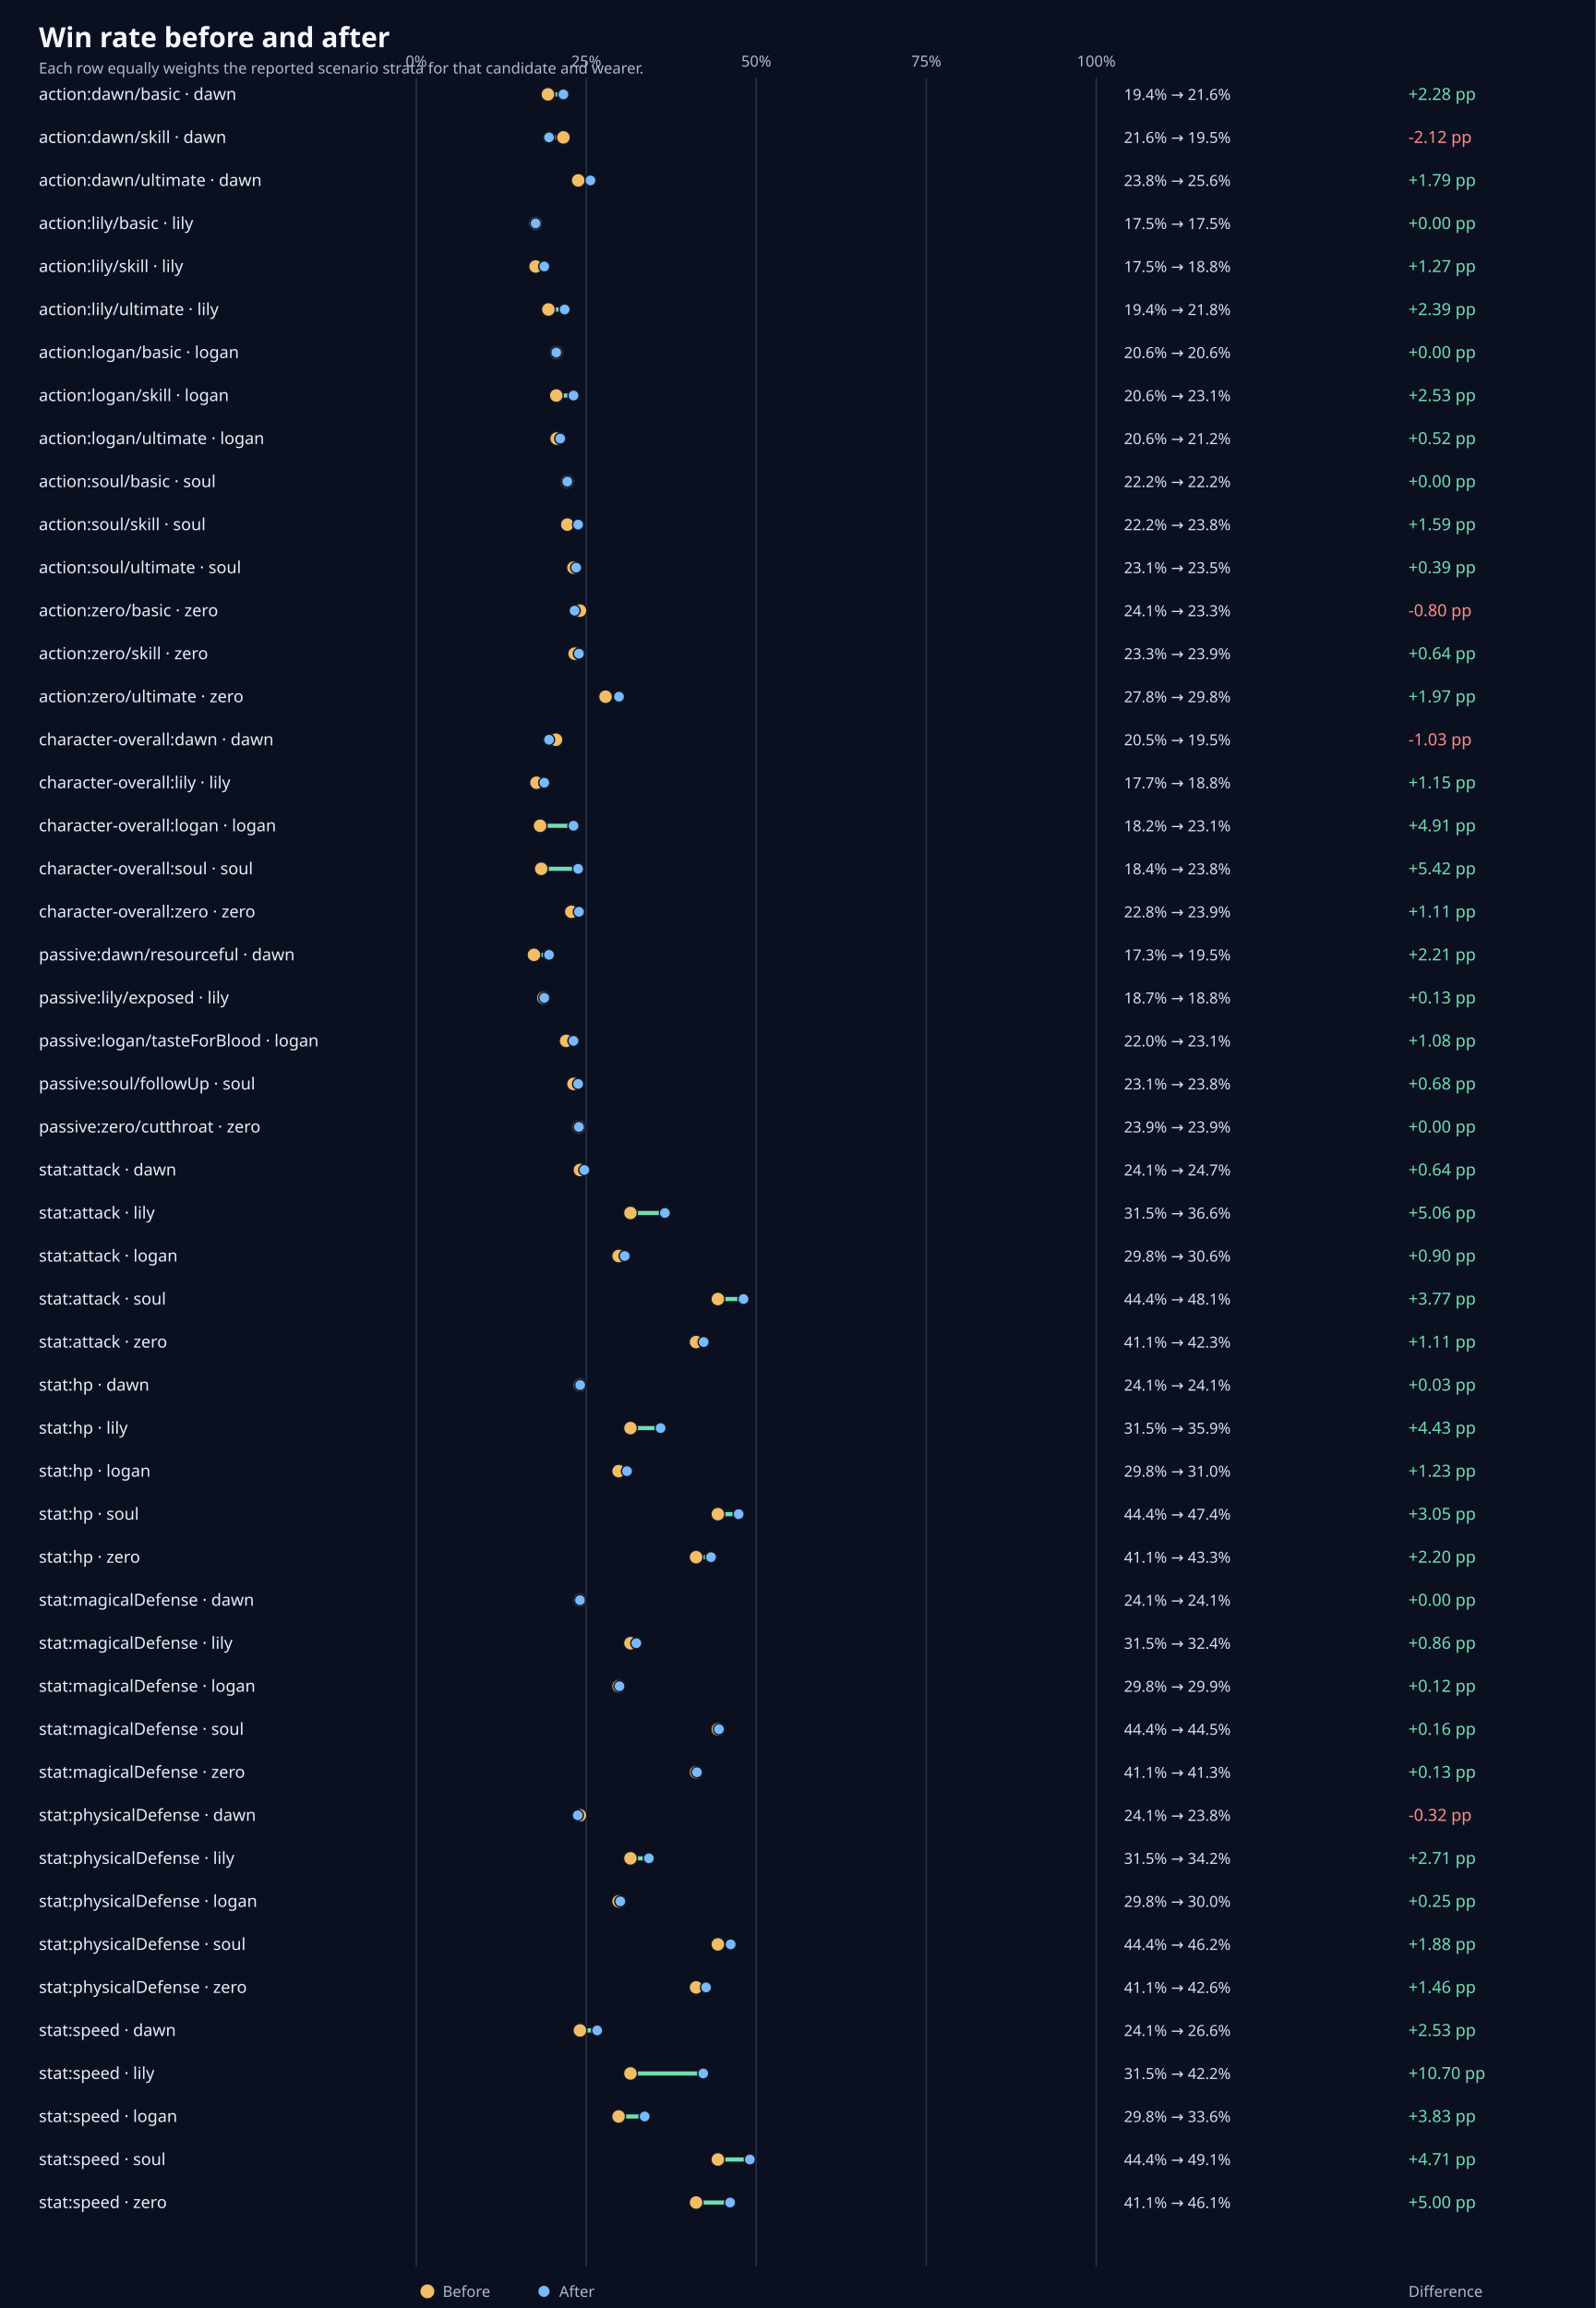
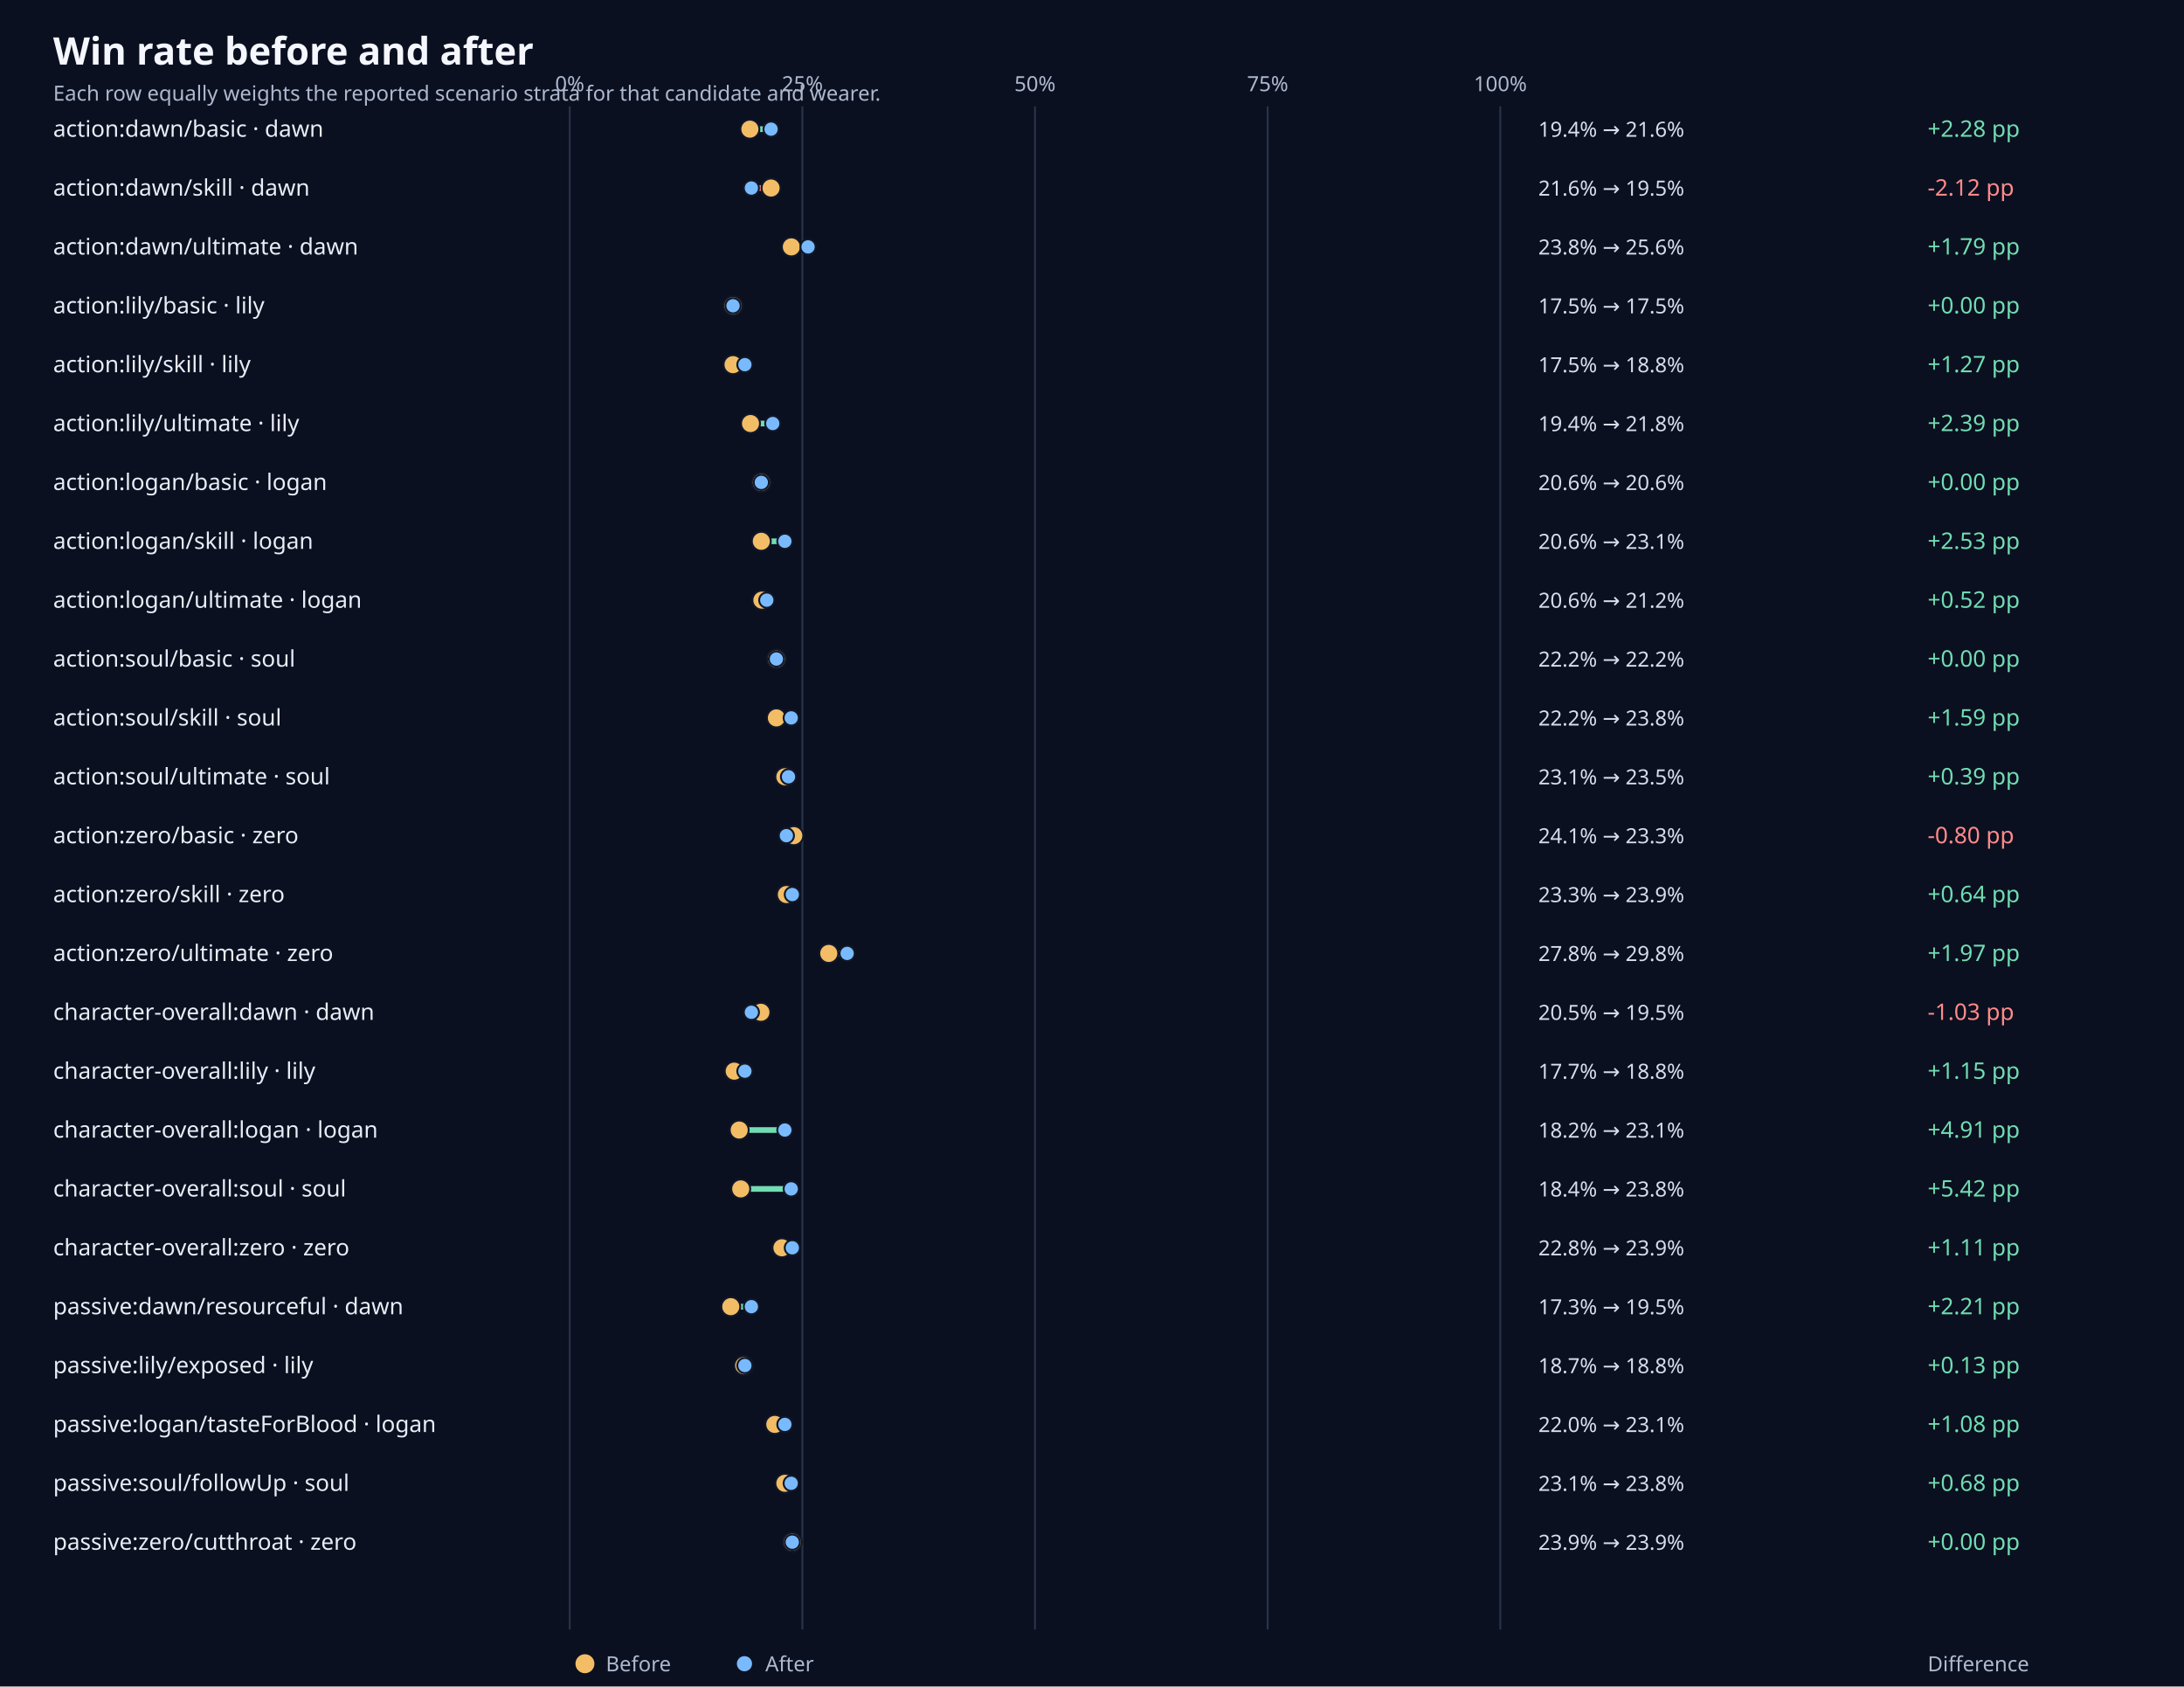
- <svg xmlns="http://www.w3.org/2000/svg" viewBox="0 0 1150 1663" role="img" aria-labelledby="title description">
+ <svg xmlns="http://www.w3.org/2000/svg" viewBox="0 0 1150 888" role="img" aria-labelledby="title description">
  <rect width="100%" height="100%" fill="#0b1020" />
  <text x="28" y="34" fill="#f5f7ff" font-size="20" font-family="system-ui,sans-serif" font-weight="700">Win rate before and after</text>
  <text x="28" y="53" fill="#aeb9ce" font-size="11" font-family="system-ui,sans-serif">Each row equally weights the reported scenario strata for that candidate and wearer.</text>
-   <line x1="300" y1="56" x2="300" y2="1633" stroke="#27334a" stroke-width="1" />
+   <line x1="300" y1="56" x2="300" y2="858" stroke="#27334a" stroke-width="1" />
  <text x="300" y="48" fill="#aeb9ce" font-size="11" text-anchor="middle" font-family="system-ui,sans-serif">0%</text>
-   <line x1="422.5" y1="56" x2="422.5" y2="1633" stroke="#27334a" stroke-width="1" />
+   <line x1="422.5" y1="56" x2="422.5" y2="858" stroke="#27334a" stroke-width="1" />
  <text x="422.5" y="48" fill="#aeb9ce" font-size="11" text-anchor="middle" font-family="system-ui,sans-serif">25%</text>
-   <line x1="545" y1="56" x2="545" y2="1633" stroke="#27334a" stroke-width="1" />
+   <line x1="545" y1="56" x2="545" y2="858" stroke="#27334a" stroke-width="1" />
  <text x="545" y="48" fill="#aeb9ce" font-size="11" text-anchor="middle" font-family="system-ui,sans-serif">50%</text>
-   <line x1="667.5" y1="56" x2="667.5" y2="1633" stroke="#27334a" stroke-width="1" />
+   <line x1="667.5" y1="56" x2="667.5" y2="858" stroke="#27334a" stroke-width="1" />
  <text x="667.5" y="48" fill="#aeb9ce" font-size="11" text-anchor="middle" font-family="system-ui,sans-serif">75%</text>
-   <line x1="790" y1="56" x2="790" y2="1633" stroke="#27334a" stroke-width="1" />
+   <line x1="790" y1="56" x2="790" y2="858" stroke="#27334a" stroke-width="1" />
  <text x="790" y="48" fill="#aeb9ce" font-size="11" text-anchor="middle" font-family="system-ui,sans-serif">100%</text>
  <text x="28" y="72" fill="#e8edf7" font-size="12" font-family="system-ui,sans-serif">action:dawn/basic · dawn</text>
  <line x1="394.859" y1="68" x2="406.01" y2="68" stroke="#71ddb2" stroke-width="3" />
  <circle cx="394.859" cy="68" r="5" fill="#f3bd66" stroke="#101728" stroke-width="1" />
  <circle cx="406.01" cy="68" r="4" fill="#79baff" stroke="#101728" stroke-width="1" />
  <text x="810" y="72" fill="#d6deec" font-size="11" font-family="system-ui,sans-serif">19.4% → 21.6%</text>
  <text x="1015" y="72" fill="#71ddb2" font-size="12" font-family="system-ui,sans-serif">+2.28 pp</text>
  <text x="28" y="103" fill="#e8edf7" font-size="12" font-family="system-ui,sans-serif">action:dawn/skill · dawn</text>
  <line x1="406.01" y1="99" x2="395.644" y2="99" stroke="#ff8b8b" stroke-width="3" />
  <circle cx="406.01" cy="99" r="5" fill="#f3bd66" stroke="#101728" stroke-width="1" />
  <circle cx="395.644" cy="99" r="4" fill="#79baff" stroke="#101728" stroke-width="1" />
  <text x="810" y="103" fill="#d6deec" font-size="11" font-family="system-ui,sans-serif">21.6% → 19.5%</text>
  <text x="1015" y="103" fill="#ff8b8b" font-size="12" font-family="system-ui,sans-serif">-2.12 pp</text>
  <text x="28" y="134" fill="#e8edf7" font-size="12" font-family="system-ui,sans-serif">action:dawn/ultimate · dawn</text>
  <line x1="416.689" y1="130" x2="425.484" y2="130" stroke="#71ddb2" stroke-width="3" />
  <circle cx="416.689" cy="130" r="5" fill="#f3bd66" stroke="#101728" stroke-width="1" />
  <circle cx="425.484" cy="130" r="4" fill="#79baff" stroke="#101728" stroke-width="1" />
  <text x="810" y="134" fill="#d6deec" font-size="11" font-family="system-ui,sans-serif">23.8% → 25.6%</text>
  <text x="1015" y="134" fill="#71ddb2" font-size="12" font-family="system-ui,sans-serif">+1.79 pp</text>
  <text x="28" y="165" fill="#e8edf7" font-size="12" font-family="system-ui,sans-serif">action:lily/basic · lily</text>
  <line x1="385.984" y1="161" x2="385.984" y2="161" stroke="#71ddb2" stroke-width="3" />
  <circle cx="385.984" cy="161" r="5" fill="#f3bd66" stroke="#101728" stroke-width="1" />
  <circle cx="385.984" cy="161" r="4" fill="#79baff" stroke="#101728" stroke-width="1" />
  <text x="810" y="165" fill="#d6deec" font-size="11" font-family="system-ui,sans-serif">17.5% → 17.5%</text>
  <text x="1015" y="165" fill="#71ddb2" font-size="12" font-family="system-ui,sans-serif">+0.00 pp</text>
  <text x="28" y="196" fill="#e8edf7" font-size="12" font-family="system-ui,sans-serif">action:lily/skill · lily</text>
  <line x1="385.984" y1="192" x2="392.226" y2="192" stroke="#71ddb2" stroke-width="3" />
  <circle cx="385.984" cy="192" r="5" fill="#f3bd66" stroke="#101728" stroke-width="1" />
  <circle cx="392.226" cy="192" r="4" fill="#79baff" stroke="#101728" stroke-width="1" />
  <text x="810" y="196" fill="#d6deec" font-size="11" font-family="system-ui,sans-serif">17.5% → 18.8%</text>
  <text x="1015" y="196" fill="#71ddb2" font-size="12" font-family="system-ui,sans-serif">+1.27 pp</text>
  <text x="28" y="227" fill="#e8edf7" font-size="12" font-family="system-ui,sans-serif">action:lily/ultimate · lily</text>
  <line x1="395.191" y1="223" x2="406.895" y2="223" stroke="#71ddb2" stroke-width="3" />
  <circle cx="395.191" cy="223" r="5" fill="#f3bd66" stroke="#101728" stroke-width="1" />
  <circle cx="406.895" cy="223" r="4" fill="#79baff" stroke="#101728" stroke-width="1" />
  <text x="810" y="227" fill="#d6deec" font-size="11" font-family="system-ui,sans-serif">19.4% → 21.8%</text>
  <text x="1015" y="227" fill="#71ddb2" font-size="12" font-family="system-ui,sans-serif">+2.39 pp</text>
  <text x="28" y="258" fill="#e8edf7" font-size="12" font-family="system-ui,sans-serif">action:logan/basic · logan</text>
  <line x1="400.873" y1="254" x2="400.873" y2="254" stroke="#71ddb2" stroke-width="3" />
  <circle cx="400.873" cy="254" r="5" fill="#f3bd66" stroke="#101728" stroke-width="1" />
  <circle cx="400.873" cy="254" r="4" fill="#79baff" stroke="#101728" stroke-width="1" />
  <text x="810" y="258" fill="#d6deec" font-size="11" font-family="system-ui,sans-serif">20.6% → 20.6%</text>
  <text x="1015" y="258" fill="#71ddb2" font-size="12" font-family="system-ui,sans-serif">+0.00 pp</text>
  <text x="28" y="289" fill="#e8edf7" font-size="12" font-family="system-ui,sans-serif">action:logan/skill · logan</text>
  <line x1="400.873" y1="285" x2="413.275" y2="285" stroke="#71ddb2" stroke-width="3" />
  <circle cx="400.873" cy="285" r="5" fill="#f3bd66" stroke="#101728" stroke-width="1" />
  <circle cx="413.275" cy="285" r="4" fill="#79baff" stroke="#101728" stroke-width="1" />
  <text x="810" y="289" fill="#d6deec" font-size="11" font-family="system-ui,sans-serif">20.6% → 23.1%</text>
  <text x="1015" y="289" fill="#71ddb2" font-size="12" font-family="system-ui,sans-serif">+2.53 pp</text>
  <text x="28" y="320" fill="#e8edf7" font-size="12" font-family="system-ui,sans-serif">action:logan/ultimate · logan</text>
  <line x1="401.176" y1="316" x2="403.747" y2="316" stroke="#71ddb2" stroke-width="3" />
  <circle cx="401.176" cy="316" r="5" fill="#f3bd66" stroke="#101728" stroke-width="1" />
  <circle cx="403.747" cy="316" r="4" fill="#79baff" stroke="#101728" stroke-width="1" />
  <text x="810" y="320" fill="#d6deec" font-size="11" font-family="system-ui,sans-serif">20.6% → 21.2%</text>
  <text x="1015" y="320" fill="#71ddb2" font-size="12" font-family="system-ui,sans-serif">+0.52 pp</text>
  <text x="28" y="351" fill="#e8edf7" font-size="12" font-family="system-ui,sans-serif">action:soul/basic · soul</text>
  <line x1="408.818" y1="347" x2="408.818" y2="347" stroke="#71ddb2" stroke-width="3" />
  <circle cx="408.818" cy="347" r="5" fill="#f3bd66" stroke="#101728" stroke-width="1" />
  <circle cx="408.818" cy="347" r="4" fill="#79baff" stroke="#101728" stroke-width="1" />
  <text x="810" y="351" fill="#d6deec" font-size="11" font-family="system-ui,sans-serif">22.2% → 22.2%</text>
  <text x="1015" y="351" fill="#71ddb2" font-size="12" font-family="system-ui,sans-serif">+0.00 pp</text>
  <text x="28" y="382" fill="#e8edf7" font-size="12" font-family="system-ui,sans-serif">action:soul/skill · soul</text>
  <line x1="408.818" y1="378" x2="416.614" y2="378" stroke="#71ddb2" stroke-width="3" />
  <circle cx="408.818" cy="378" r="5" fill="#f3bd66" stroke="#101728" stroke-width="1" />
  <circle cx="416.614" cy="378" r="4" fill="#79baff" stroke="#101728" stroke-width="1" />
  <text x="810" y="382" fill="#d6deec" font-size="11" font-family="system-ui,sans-serif">22.2% → 23.8%</text>
  <text x="1015" y="382" fill="#71ddb2" font-size="12" font-family="system-ui,sans-serif">+1.59 pp</text>
  <text x="28" y="413" fill="#e8edf7" font-size="12" font-family="system-ui,sans-serif">action:soul/ultimate · soul</text>
  <line x1="413.273" y1="409" x2="415.182" y2="409" stroke="#71ddb2" stroke-width="3" />
  <circle cx="413.273" cy="409" r="5" fill="#f3bd66" stroke="#101728" stroke-width="1" />
  <circle cx="415.182" cy="409" r="4" fill="#79baff" stroke="#101728" stroke-width="1" />
  <text x="810" y="413" fill="#d6deec" font-size="11" font-family="system-ui,sans-serif">23.1% → 23.5%</text>
  <text x="1015" y="413" fill="#71ddb2" font-size="12" font-family="system-ui,sans-serif">+0.39 pp</text>
  <text x="28" y="444" fill="#e8edf7" font-size="12" font-family="system-ui,sans-serif">action:zero/basic · zero</text>
  <line x1="417.975" y1="440" x2="414.073" y2="440" stroke="#ff8b8b" stroke-width="3" />
  <circle cx="417.975" cy="440" r="5" fill="#f3bd66" stroke="#101728" stroke-width="1" />
  <circle cx="414.073" cy="440" r="4" fill="#79baff" stroke="#101728" stroke-width="1" />
  <text x="810" y="444" fill="#d6deec" font-size="11" font-family="system-ui,sans-serif">24.1% → 23.3%</text>
  <text x="1015" y="444" fill="#ff8b8b" font-size="12" font-family="system-ui,sans-serif">-0.80 pp</text>
  <text x="28" y="475" fill="#e8edf7" font-size="12" font-family="system-ui,sans-serif">action:zero/skill · zero</text>
  <line x1="414.073" y1="471" x2="417.194" y2="471" stroke="#71ddb2" stroke-width="3" />
  <circle cx="414.073" cy="471" r="5" fill="#f3bd66" stroke="#101728" stroke-width="1" />
  <circle cx="417.194" cy="471" r="4" fill="#79baff" stroke="#101728" stroke-width="1" />
  <text x="810" y="475" fill="#d6deec" font-size="11" font-family="system-ui,sans-serif">23.3% → 23.9%</text>
  <text x="1015" y="475" fill="#71ddb2" font-size="12" font-family="system-ui,sans-serif">+0.64 pp</text>
  <text x="28" y="506" fill="#e8edf7" font-size="12" font-family="system-ui,sans-serif">action:zero/ultimate · zero</text>
  <line x1="436.389" y1="502" x2="446.064" y2="502" stroke="#71ddb2" stroke-width="3" />
  <circle cx="436.389" cy="502" r="5" fill="#f3bd66" stroke="#101728" stroke-width="1" />
  <circle cx="446.064" cy="502" r="4" fill="#79baff" stroke="#101728" stroke-width="1" />
  <text x="810" y="506" fill="#d6deec" font-size="11" font-family="system-ui,sans-serif">27.8% → 29.8%</text>
  <text x="1015" y="506" fill="#71ddb2" font-size="12" font-family="system-ui,sans-serif">+1.97 pp</text>
  <text x="28" y="537" fill="#e8edf7" font-size="12" font-family="system-ui,sans-serif">character-overall:dawn · dawn</text>
  <line x1="400.67" y1="533" x2="395.644" y2="533" stroke="#ff8b8b" stroke-width="3" />
  <circle cx="400.67" cy="533" r="5" fill="#f3bd66" stroke="#101728" stroke-width="1" />
  <circle cx="395.644" cy="533" r="4" fill="#79baff" stroke="#101728" stroke-width="1" />
  <text x="810" y="537" fill="#d6deec" font-size="11" font-family="system-ui,sans-serif">20.5% → 19.5%</text>
  <text x="1015" y="537" fill="#ff8b8b" font-size="12" font-family="system-ui,sans-serif">-1.03 pp</text>
  <text x="28" y="568" fill="#e8edf7" font-size="12" font-family="system-ui,sans-serif">character-overall:lily · lily</text>
  <line x1="386.608" y1="564" x2="392.226" y2="564" stroke="#71ddb2" stroke-width="3" />
  <circle cx="386.608" cy="564" r="5" fill="#f3bd66" stroke="#101728" stroke-width="1" />
  <circle cx="392.226" cy="564" r="4" fill="#79baff" stroke="#101728" stroke-width="1" />
  <text x="810" y="568" fill="#d6deec" font-size="11" font-family="system-ui,sans-serif">17.7% → 18.8%</text>
  <text x="1015" y="568" fill="#71ddb2" font-size="12" font-family="system-ui,sans-serif">+1.15 pp</text>
  <text x="28" y="599" fill="#e8edf7" font-size="12" font-family="system-ui,sans-serif">character-overall:logan · logan</text>
  <line x1="389.228" y1="595" x2="413.275" y2="595" stroke="#71ddb2" stroke-width="3" />
  <circle cx="389.228" cy="595" r="5" fill="#f3bd66" stroke="#101728" stroke-width="1" />
  <circle cx="413.275" cy="595" r="4" fill="#79baff" stroke="#101728" stroke-width="1" />
  <text x="810" y="599" fill="#d6deec" font-size="11" font-family="system-ui,sans-serif">18.2% → 23.1%</text>
  <text x="1015" y="599" fill="#71ddb2" font-size="12" font-family="system-ui,sans-serif">+4.91 pp</text>
  <text x="28" y="630" fill="#e8edf7" font-size="12" font-family="system-ui,sans-serif">character-overall:soul · soul</text>
  <line x1="390.045" y1="626" x2="416.614" y2="626" stroke="#71ddb2" stroke-width="3" />
  <circle cx="390.045" cy="626" r="5" fill="#f3bd66" stroke="#101728" stroke-width="1" />
  <circle cx="416.614" cy="626" r="4" fill="#79baff" stroke="#101728" stroke-width="1" />
  <text x="810" y="630" fill="#d6deec" font-size="11" font-family="system-ui,sans-serif">18.4% → 23.8%</text>
  <text x="1015" y="630" fill="#71ddb2" font-size="12" font-family="system-ui,sans-serif">+5.42 pp</text>
  <text x="28" y="661" fill="#e8edf7" font-size="12" font-family="system-ui,sans-serif">character-overall:zero · zero</text>
  <line x1="411.732" y1="657" x2="417.194" y2="657" stroke="#71ddb2" stroke-width="3" />
  <circle cx="411.732" cy="657" r="5" fill="#f3bd66" stroke="#101728" stroke-width="1" />
  <circle cx="417.194" cy="657" r="4" fill="#79baff" stroke="#101728" stroke-width="1" />
  <text x="810" y="661" fill="#d6deec" font-size="11" font-family="system-ui,sans-serif">22.8% → 23.9%</text>
  <text x="1015" y="661" fill="#71ddb2" font-size="12" font-family="system-ui,sans-serif">+1.11 pp</text>
  <text x="28" y="692" fill="#e8edf7" font-size="12" font-family="system-ui,sans-serif">passive:dawn/resourceful · dawn</text>
  <line x1="384.808" y1="688" x2="395.644" y2="688" stroke="#71ddb2" stroke-width="3" />
  <circle cx="384.808" cy="688" r="5" fill="#f3bd66" stroke="#101728" stroke-width="1" />
  <circle cx="395.644" cy="688" r="4" fill="#79baff" stroke="#101728" stroke-width="1" />
  <text x="810" y="692" fill="#d6deec" font-size="11" font-family="system-ui,sans-serif">17.3% → 19.5%</text>
  <text x="1015" y="692" fill="#71ddb2" font-size="12" font-family="system-ui,sans-serif">+2.21 pp</text>
  <text x="28" y="723" fill="#e8edf7" font-size="12" font-family="system-ui,sans-serif">passive:lily/exposed · lily</text>
  <line x1="391.602" y1="719" x2="392.226" y2="719" stroke="#71ddb2" stroke-width="3" />
  <circle cx="391.602" cy="719" r="5" fill="#f3bd66" stroke="#101728" stroke-width="1" />
  <circle cx="392.226" cy="719" r="4" fill="#79baff" stroke="#101728" stroke-width="1" />
  <text x="810" y="723" fill="#d6deec" font-size="11" font-family="system-ui,sans-serif">18.7% → 18.8%</text>
  <text x="1015" y="723" fill="#71ddb2" font-size="12" font-family="system-ui,sans-serif">+0.13 pp</text>
  <text x="28" y="754" fill="#e8edf7" font-size="12" font-family="system-ui,sans-serif">passive:logan/tasteForBlood · logan</text>
  <line x1="407.981" y1="750" x2="413.275" y2="750" stroke="#71ddb2" stroke-width="3" />
  <circle cx="407.981" cy="750" r="5" fill="#f3bd66" stroke="#101728" stroke-width="1" />
  <circle cx="413.275" cy="750" r="4" fill="#79baff" stroke="#101728" stroke-width="1" />
  <text x="810" y="754" fill="#d6deec" font-size="11" font-family="system-ui,sans-serif">22.0% → 23.1%</text>
  <text x="1015" y="754" fill="#71ddb2" font-size="12" font-family="system-ui,sans-serif">+1.08 pp</text>
  <text x="28" y="785" fill="#e8edf7" font-size="12" font-family="system-ui,sans-serif">passive:soul/followUp · soul</text>
  <line x1="413.273" y1="781" x2="416.614" y2="781" stroke="#71ddb2" stroke-width="3" />
  <circle cx="413.273" cy="781" r="5" fill="#f3bd66" stroke="#101728" stroke-width="1" />
  <circle cx="416.614" cy="781" r="4" fill="#79baff" stroke="#101728" stroke-width="1" />
  <text x="810" y="785" fill="#d6deec" font-size="11" font-family="system-ui,sans-serif">23.1% → 23.8%</text>
  <text x="1015" y="785" fill="#71ddb2" font-size="12" font-family="system-ui,sans-serif">+0.68 pp</text>
  <text x="28" y="816" fill="#e8edf7" font-size="12" font-family="system-ui,sans-serif">passive:zero/cutthroat · zero</text>
  <line x1="417.194" y1="812" x2="417.194" y2="812" stroke="#71ddb2" stroke-width="3" />
  <circle cx="417.194" cy="812" r="5" fill="#f3bd66" stroke="#101728" stroke-width="1" />
  <circle cx="417.194" cy="812" r="4" fill="#79baff" stroke="#101728" stroke-width="1" />
  <text x="810" y="816" fill="#d6deec" font-size="11" font-family="system-ui,sans-serif">23.9% → 23.9%</text>
  <text x="1015" y="816" fill="#71ddb2" font-size="12" font-family="system-ui,sans-serif">+0.00 pp</text>
-   <text x="28" y="847" fill="#e8edf7" font-size="12" font-family="system-ui,sans-serif">stat:attack · dawn</text>
-   <line x1="417.946" y1="843" x2="421.087" y2="843" stroke="#71ddb2" stroke-width="3" />
-   <circle cx="417.946" cy="843" r="5" fill="#f3bd66" stroke="#101728" stroke-width="1" />
-   <circle cx="421.087" cy="843" r="4" fill="#79baff" stroke="#101728" stroke-width="1" />
-   <text x="810" y="847" fill="#d6deec" font-size="11" font-family="system-ui,sans-serif">24.1% → 24.7%</text>
-   <text x="1015" y="847" fill="#71ddb2" font-size="12" font-family="system-ui,sans-serif">+0.64 pp</text>
-   <text x="28" y="878" fill="#e8edf7" font-size="12" font-family="system-ui,sans-serif">stat:attack · lily</text>
-   <line x1="454.334" y1="874" x2="479.146" y2="874" stroke="#71ddb2" stroke-width="3" />
-   <circle cx="454.334" cy="874" r="5" fill="#f3bd66" stroke="#101728" stroke-width="1" />
-   <circle cx="479.146" cy="874" r="4" fill="#79baff" stroke="#101728" stroke-width="1" />
-   <text x="810" y="878" fill="#d6deec" font-size="11" font-family="system-ui,sans-serif">31.5% → 36.6%</text>
-   <text x="1015" y="878" fill="#71ddb2" font-size="12" font-family="system-ui,sans-serif">+5.06 pp</text>
-   <text x="28" y="909" fill="#e8edf7" font-size="12" font-family="system-ui,sans-serif">stat:attack · logan</text>
-   <line x1="445.79" y1="905" x2="450.176" y2="905" stroke="#71ddb2" stroke-width="3" />
-   <circle cx="445.79" cy="905" r="5" fill="#f3bd66" stroke="#101728" stroke-width="1" />
-   <circle cx="450.176" cy="905" r="4" fill="#79baff" stroke="#101728" stroke-width="1" />
-   <text x="810" y="909" fill="#d6deec" font-size="11" font-family="system-ui,sans-serif">29.8% → 30.6%</text>
-   <text x="1015" y="909" fill="#71ddb2" font-size="12" font-family="system-ui,sans-serif">+0.90 pp</text>
-   <text x="28" y="940" fill="#e8edf7" font-size="12" font-family="system-ui,sans-serif">stat:attack · soul</text>
-   <line x1="517.318" y1="936" x2="535.773" y2="936" stroke="#71ddb2" stroke-width="3" />
-   <circle cx="517.318" cy="936" r="5" fill="#f3bd66" stroke="#101728" stroke-width="1" />
-   <circle cx="535.773" cy="936" r="4" fill="#79baff" stroke="#101728" stroke-width="1" />
-   <text x="810" y="940" fill="#d6deec" font-size="11" font-family="system-ui,sans-serif">44.4% → 48.1%</text>
-   <text x="1015" y="940" fill="#71ddb2" font-size="12" font-family="system-ui,sans-serif">+3.77 pp</text>
-   <text x="28" y="971" fill="#e8edf7" font-size="12" font-family="system-ui,sans-serif">stat:attack · zero</text>
-   <line x1="501.618" y1="967" x2="507.08" y2="967" stroke="#71ddb2" stroke-width="3" />
-   <circle cx="501.618" cy="967" r="5" fill="#f3bd66" stroke="#101728" stroke-width="1" />
-   <circle cx="507.08" cy="967" r="4" fill="#79baff" stroke="#101728" stroke-width="1" />
-   <text x="810" y="971" fill="#d6deec" font-size="11" font-family="system-ui,sans-serif">41.1% → 42.3%</text>
-   <text x="1015" y="971" fill="#71ddb2" font-size="12" font-family="system-ui,sans-serif">+1.11 pp</text>
-   <text x="28" y="1002" fill="#e8edf7" font-size="12" font-family="system-ui,sans-serif">stat:hp · dawn</text>
-   <line x1="417.946" y1="998" x2="418.103" y2="998" stroke="#71ddb2" stroke-width="3" />
-   <circle cx="417.946" cy="998" r="5" fill="#f3bd66" stroke="#101728" stroke-width="1" />
-   <circle cx="418.103" cy="998" r="4" fill="#79baff" stroke="#101728" stroke-width="1" />
-   <text x="810" y="1002" fill="#d6deec" font-size="11" font-family="system-ui,sans-serif">24.1% → 24.1%</text>
-   <text x="1015" y="1002" fill="#71ddb2" font-size="12" font-family="system-ui,sans-serif">+0.03 pp</text>
-   <text x="28" y="1033" fill="#e8edf7" font-size="12" font-family="system-ui,sans-serif">stat:hp · lily</text>
-   <line x1="454.334" y1="1029" x2="476.025" y2="1029" stroke="#71ddb2" stroke-width="3" />
-   <circle cx="454.334" cy="1029" r="5" fill="#f3bd66" stroke="#101728" stroke-width="1" />
-   <circle cx="476.025" cy="1029" r="4" fill="#79baff" stroke="#101728" stroke-width="1" />
-   <text x="810" y="1033" fill="#d6deec" font-size="11" font-family="system-ui,sans-serif">31.5% → 35.9%</text>
-   <text x="1015" y="1033" fill="#71ddb2" font-size="12" font-family="system-ui,sans-serif">+4.43 pp</text>
-   <text x="28" y="1064" fill="#e8edf7" font-size="12" font-family="system-ui,sans-serif">stat:hp · logan</text>
-   <line x1="445.79" y1="1060" x2="451.84" y2="1060" stroke="#71ddb2" stroke-width="3" />
-   <circle cx="445.79" cy="1060" r="5" fill="#f3bd66" stroke="#101728" stroke-width="1" />
-   <circle cx="451.84" cy="1060" r="4" fill="#79baff" stroke="#101728" stroke-width="1" />
-   <text x="810" y="1064" fill="#d6deec" font-size="11" font-family="system-ui,sans-serif">29.8% → 31.0%</text>
-   <text x="1015" y="1064" fill="#71ddb2" font-size="12" font-family="system-ui,sans-serif">+1.23 pp</text>
-   <text x="28" y="1095" fill="#e8edf7" font-size="12" font-family="system-ui,sans-serif">stat:hp · soul</text>
-   <line x1="517.318" y1="1091" x2="532.273" y2="1091" stroke="#71ddb2" stroke-width="3" />
-   <circle cx="517.318" cy="1091" r="5" fill="#f3bd66" stroke="#101728" stroke-width="1" />
-   <circle cx="532.273" cy="1091" r="4" fill="#79baff" stroke="#101728" stroke-width="1" />
-   <text x="810" y="1095" fill="#d6deec" font-size="11" font-family="system-ui,sans-serif">44.4% → 47.4%</text>
-   <text x="1015" y="1095" fill="#71ddb2" font-size="12" font-family="system-ui,sans-serif">+3.05 pp</text>
-   <text x="28" y="1126" fill="#e8edf7" font-size="12" font-family="system-ui,sans-serif">stat:hp · zero</text>
-   <line x1="501.618" y1="1122" x2="512.385" y2="1122" stroke="#71ddb2" stroke-width="3" />
-   <circle cx="501.618" cy="1122" r="5" fill="#f3bd66" stroke="#101728" stroke-width="1" />
-   <circle cx="512.385" cy="1122" r="4" fill="#79baff" stroke="#101728" stroke-width="1" />
-   <text x="810" y="1126" fill="#d6deec" font-size="11" font-family="system-ui,sans-serif">41.1% → 43.3%</text>
-   <text x="1015" y="1126" fill="#71ddb2" font-size="12" font-family="system-ui,sans-serif">+2.20 pp</text>
-   <text x="28" y="1157" fill="#e8edf7" font-size="12" font-family="system-ui,sans-serif">stat:magicalDefense · dawn</text>
-   <line x1="417.946" y1="1153" x2="417.946" y2="1153" stroke="#71ddb2" stroke-width="3" />
-   <circle cx="417.946" cy="1153" r="5" fill="#f3bd66" stroke="#101728" stroke-width="1" />
-   <circle cx="417.946" cy="1153" r="4" fill="#79baff" stroke="#101728" stroke-width="1" />
-   <text x="810" y="1157" fill="#d6deec" font-size="11" font-family="system-ui,sans-serif">24.1% → 24.1%</text>
-   <text x="1015" y="1157" fill="#71ddb2" font-size="12" font-family="system-ui,sans-serif">+0.00 pp</text>
-   <text x="28" y="1188" fill="#e8edf7" font-size="12" font-family="system-ui,sans-serif">stat:magicalDefense · lily</text>
-   <line x1="454.334" y1="1184" x2="458.548" y2="1184" stroke="#71ddb2" stroke-width="3" />
-   <circle cx="454.334" cy="1184" r="5" fill="#f3bd66" stroke="#101728" stroke-width="1" />
-   <circle cx="458.548" cy="1184" r="4" fill="#79baff" stroke="#101728" stroke-width="1" />
-   <text x="810" y="1188" fill="#d6deec" font-size="11" font-family="system-ui,sans-serif">31.5% → 32.4%</text>
-   <text x="1015" y="1188" fill="#71ddb2" font-size="12" font-family="system-ui,sans-serif">+0.86 pp</text>
-   <text x="28" y="1219" fill="#e8edf7" font-size="12" font-family="system-ui,sans-serif">stat:magicalDefense · logan</text>
-   <line x1="445.79" y1="1215" x2="446.395" y2="1215" stroke="#71ddb2" stroke-width="3" />
-   <circle cx="445.79" cy="1215" r="5" fill="#f3bd66" stroke="#101728" stroke-width="1" />
-   <circle cx="446.395" cy="1215" r="4" fill="#79baff" stroke="#101728" stroke-width="1" />
-   <text x="810" y="1219" fill="#d6deec" font-size="11" font-family="system-ui,sans-serif">29.8% → 29.9%</text>
-   <text x="1015" y="1219" fill="#71ddb2" font-size="12" font-family="system-ui,sans-serif">+0.12 pp</text>
-   <text x="28" y="1250" fill="#e8edf7" font-size="12" font-family="system-ui,sans-serif">stat:magicalDefense · soul</text>
-   <line x1="517.318" y1="1246" x2="518.114" y2="1246" stroke="#71ddb2" stroke-width="3" />
-   <circle cx="517.318" cy="1246" r="5" fill="#f3bd66" stroke="#101728" stroke-width="1" />
-   <circle cx="518.114" cy="1246" r="4" fill="#79baff" stroke="#101728" stroke-width="1" />
-   <text x="810" y="1250" fill="#d6deec" font-size="11" font-family="system-ui,sans-serif">44.4% → 44.5%</text>
-   <text x="1015" y="1250" fill="#71ddb2" font-size="12" font-family="system-ui,sans-serif">+0.16 pp</text>
-   <text x="28" y="1281" fill="#e8edf7" font-size="12" font-family="system-ui,sans-serif">stat:magicalDefense · zero</text>
-   <line x1="501.618" y1="1277" x2="502.242" y2="1277" stroke="#71ddb2" stroke-width="3" />
-   <circle cx="501.618" cy="1277" r="5" fill="#f3bd66" stroke="#101728" stroke-width="1" />
-   <circle cx="502.242" cy="1277" r="4" fill="#79baff" stroke="#101728" stroke-width="1" />
-   <text x="810" y="1281" fill="#d6deec" font-size="11" font-family="system-ui,sans-serif">41.1% → 41.3%</text>
-   <text x="1015" y="1281" fill="#71ddb2" font-size="12" font-family="system-ui,sans-serif">+0.13 pp</text>
-   <text x="28" y="1312" fill="#e8edf7" font-size="12" font-family="system-ui,sans-serif">stat:physicalDefense · dawn</text>
-   <line x1="417.946" y1="1308" x2="416.375" y2="1308" stroke="#ff8b8b" stroke-width="3" />
-   <circle cx="417.946" cy="1308" r="5" fill="#f3bd66" stroke="#101728" stroke-width="1" />
-   <circle cx="416.375" cy="1308" r="4" fill="#79baff" stroke="#101728" stroke-width="1" />
-   <text x="810" y="1312" fill="#d6deec" font-size="11" font-family="system-ui,sans-serif">24.1% → 23.8%</text>
-   <text x="1015" y="1312" fill="#ff8b8b" font-size="12" font-family="system-ui,sans-serif">-0.32 pp</text>
-   <text x="28" y="1343" fill="#e8edf7" font-size="12" font-family="system-ui,sans-serif">stat:physicalDefense · lily</text>
-   <line x1="454.334" y1="1339" x2="467.599" y2="1339" stroke="#71ddb2" stroke-width="3" />
-   <circle cx="454.334" cy="1339" r="5" fill="#f3bd66" stroke="#101728" stroke-width="1" />
-   <circle cx="467.599" cy="1339" r="4" fill="#79baff" stroke="#101728" stroke-width="1" />
-   <text x="810" y="1343" fill="#d6deec" font-size="11" font-family="system-ui,sans-serif">31.5% → 34.2%</text>
-   <text x="1015" y="1343" fill="#71ddb2" font-size="12" font-family="system-ui,sans-serif">+2.71 pp</text>
-   <text x="28" y="1374" fill="#e8edf7" font-size="12" font-family="system-ui,sans-serif">stat:physicalDefense · logan</text>
-   <line x1="445.79" y1="1370" x2="447" y2="1370" stroke="#71ddb2" stroke-width="3" />
-   <circle cx="445.79" cy="1370" r="5" fill="#f3bd66" stroke="#101728" stroke-width="1" />
-   <circle cx="447" cy="1370" r="4" fill="#79baff" stroke="#101728" stroke-width="1" />
-   <text x="810" y="1374" fill="#d6deec" font-size="11" font-family="system-ui,sans-serif">29.8% → 30.0%</text>
-   <text x="1015" y="1374" fill="#71ddb2" font-size="12" font-family="system-ui,sans-serif">+0.25 pp</text>
-   <text x="28" y="1405" fill="#e8edf7" font-size="12" font-family="system-ui,sans-serif">stat:physicalDefense · soul</text>
-   <line x1="517.318" y1="1401" x2="526.545" y2="1401" stroke="#71ddb2" stroke-width="3" />
-   <circle cx="517.318" cy="1401" r="5" fill="#f3bd66" stroke="#101728" stroke-width="1" />
-   <circle cx="526.545" cy="1401" r="4" fill="#79baff" stroke="#101728" stroke-width="1" />
-   <text x="810" y="1405" fill="#d6deec" font-size="11" font-family="system-ui,sans-serif">44.4% → 46.2%</text>
-   <text x="1015" y="1405" fill="#71ddb2" font-size="12" font-family="system-ui,sans-serif">+1.88 pp</text>
-   <text x="28" y="1436" fill="#e8edf7" font-size="12" font-family="system-ui,sans-serif">stat:physicalDefense · zero</text>
-   <line x1="501.618" y1="1432" x2="508.796" y2="1432" stroke="#71ddb2" stroke-width="3" />
-   <circle cx="501.618" cy="1432" r="5" fill="#f3bd66" stroke="#101728" stroke-width="1" />
-   <circle cx="508.796" cy="1432" r="4" fill="#79baff" stroke="#101728" stroke-width="1" />
-   <text x="810" y="1436" fill="#d6deec" font-size="11" font-family="system-ui,sans-serif">41.1% → 42.6%</text>
-   <text x="1015" y="1436" fill="#71ddb2" font-size="12" font-family="system-ui,sans-serif">+1.46 pp</text>
-   <text x="28" y="1467" fill="#e8edf7" font-size="12" font-family="system-ui,sans-serif">stat:speed · dawn</text>
-   <line x1="417.946" y1="1463" x2="430.353" y2="1463" stroke="#71ddb2" stroke-width="3" />
-   <circle cx="417.946" cy="1463" r="5" fill="#f3bd66" stroke="#101728" stroke-width="1" />
-   <circle cx="430.353" cy="1463" r="4" fill="#79baff" stroke="#101728" stroke-width="1" />
-   <text x="810" y="1467" fill="#d6deec" font-size="11" font-family="system-ui,sans-serif">24.1% → 26.6%</text>
-   <text x="1015" y="1467" fill="#71ddb2" font-size="12" font-family="system-ui,sans-serif">+2.53 pp</text>
-   <text x="28" y="1498" fill="#e8edf7" font-size="12" font-family="system-ui,sans-serif">stat:speed · lily</text>
-   <line x1="454.334" y1="1494" x2="506.768" y2="1494" stroke="#71ddb2" stroke-width="3" />
-   <circle cx="454.334" cy="1494" r="5" fill="#f3bd66" stroke="#101728" stroke-width="1" />
-   <circle cx="506.768" cy="1494" r="4" fill="#79baff" stroke="#101728" stroke-width="1" />
-   <text x="810" y="1498" fill="#d6deec" font-size="11" font-family="system-ui,sans-serif">31.5% → 42.2%</text>
-   <text x="1015" y="1498" fill="#71ddb2" font-size="12" font-family="system-ui,sans-serif">+10.70 pp</text>
-   <text x="28" y="1529" fill="#e8edf7" font-size="12" font-family="system-ui,sans-serif">stat:speed · logan</text>
-   <line x1="445.79" y1="1525" x2="464.543" y2="1525" stroke="#71ddb2" stroke-width="3" />
-   <circle cx="445.79" cy="1525" r="5" fill="#f3bd66" stroke="#101728" stroke-width="1" />
-   <circle cx="464.543" cy="1525" r="4" fill="#79baff" stroke="#101728" stroke-width="1" />
-   <text x="810" y="1529" fill="#d6deec" font-size="11" font-family="system-ui,sans-serif">29.8% → 33.6%</text>
-   <text x="1015" y="1529" fill="#71ddb2" font-size="12" font-family="system-ui,sans-serif">+3.83 pp</text>
-   <text x="28" y="1560" fill="#e8edf7" font-size="12" font-family="system-ui,sans-serif">stat:speed · soul</text>
-   <line x1="517.318" y1="1556" x2="540.386" y2="1556" stroke="#71ddb2" stroke-width="3" />
-   <circle cx="517.318" cy="1556" r="5" fill="#f3bd66" stroke="#101728" stroke-width="1" />
-   <circle cx="540.386" cy="1556" r="4" fill="#79baff" stroke="#101728" stroke-width="1" />
-   <text x="810" y="1560" fill="#d6deec" font-size="11" font-family="system-ui,sans-serif">44.4% → 49.1%</text>
-   <text x="1015" y="1560" fill="#71ddb2" font-size="12" font-family="system-ui,sans-serif">+4.71 pp</text>
-   <text x="28" y="1591" fill="#e8edf7" font-size="12" font-family="system-ui,sans-serif">stat:speed · zero</text>
-   <line x1="501.618" y1="1587" x2="526.118" y2="1587" stroke="#71ddb2" stroke-width="3" />
-   <circle cx="501.618" cy="1587" r="5" fill="#f3bd66" stroke="#101728" stroke-width="1" />
-   <circle cx="526.118" cy="1587" r="4" fill="#79baff" stroke="#101728" stroke-width="1" />
-   <text x="810" y="1591" fill="#d6deec" font-size="11" font-family="system-ui,sans-serif">41.1% → 46.1%</text>
-   <text x="1015" y="1591" fill="#71ddb2" font-size="12" font-family="system-ui,sans-serif">+5.00 pp</text>
-   <circle cx="308" cy="1651" r="5" fill="#f3bd66" />
-   <text x="319" y="1655" fill="#aeb9ce" font-size="11" font-family="system-ui,sans-serif">Before</text>
-   <circle cx="392" cy="1651" r="4" fill="#79baff" />
-   <text x="403" y="1655" fill="#aeb9ce" font-size="11" font-family="system-ui,sans-serif">After</text>
-   <text x="1015" y="1655" fill="#aeb9ce" font-size="11" font-family="system-ui,sans-serif">Difference</text>
+   <circle cx="308" cy="876" r="5" fill="#f3bd66" />
+   <text x="319" y="880" fill="#aeb9ce" font-size="11" font-family="system-ui,sans-serif">Before</text>
+   <circle cx="392" cy="876" r="4" fill="#79baff" />
+   <text x="403" y="880" fill="#aeb9ce" font-size="11" font-family="system-ui,sans-serif">After</text>
+   <text x="1015" y="880" fill="#aeb9ce" font-size="11" font-family="system-ui,sans-serif">Difference</text>
</svg>
